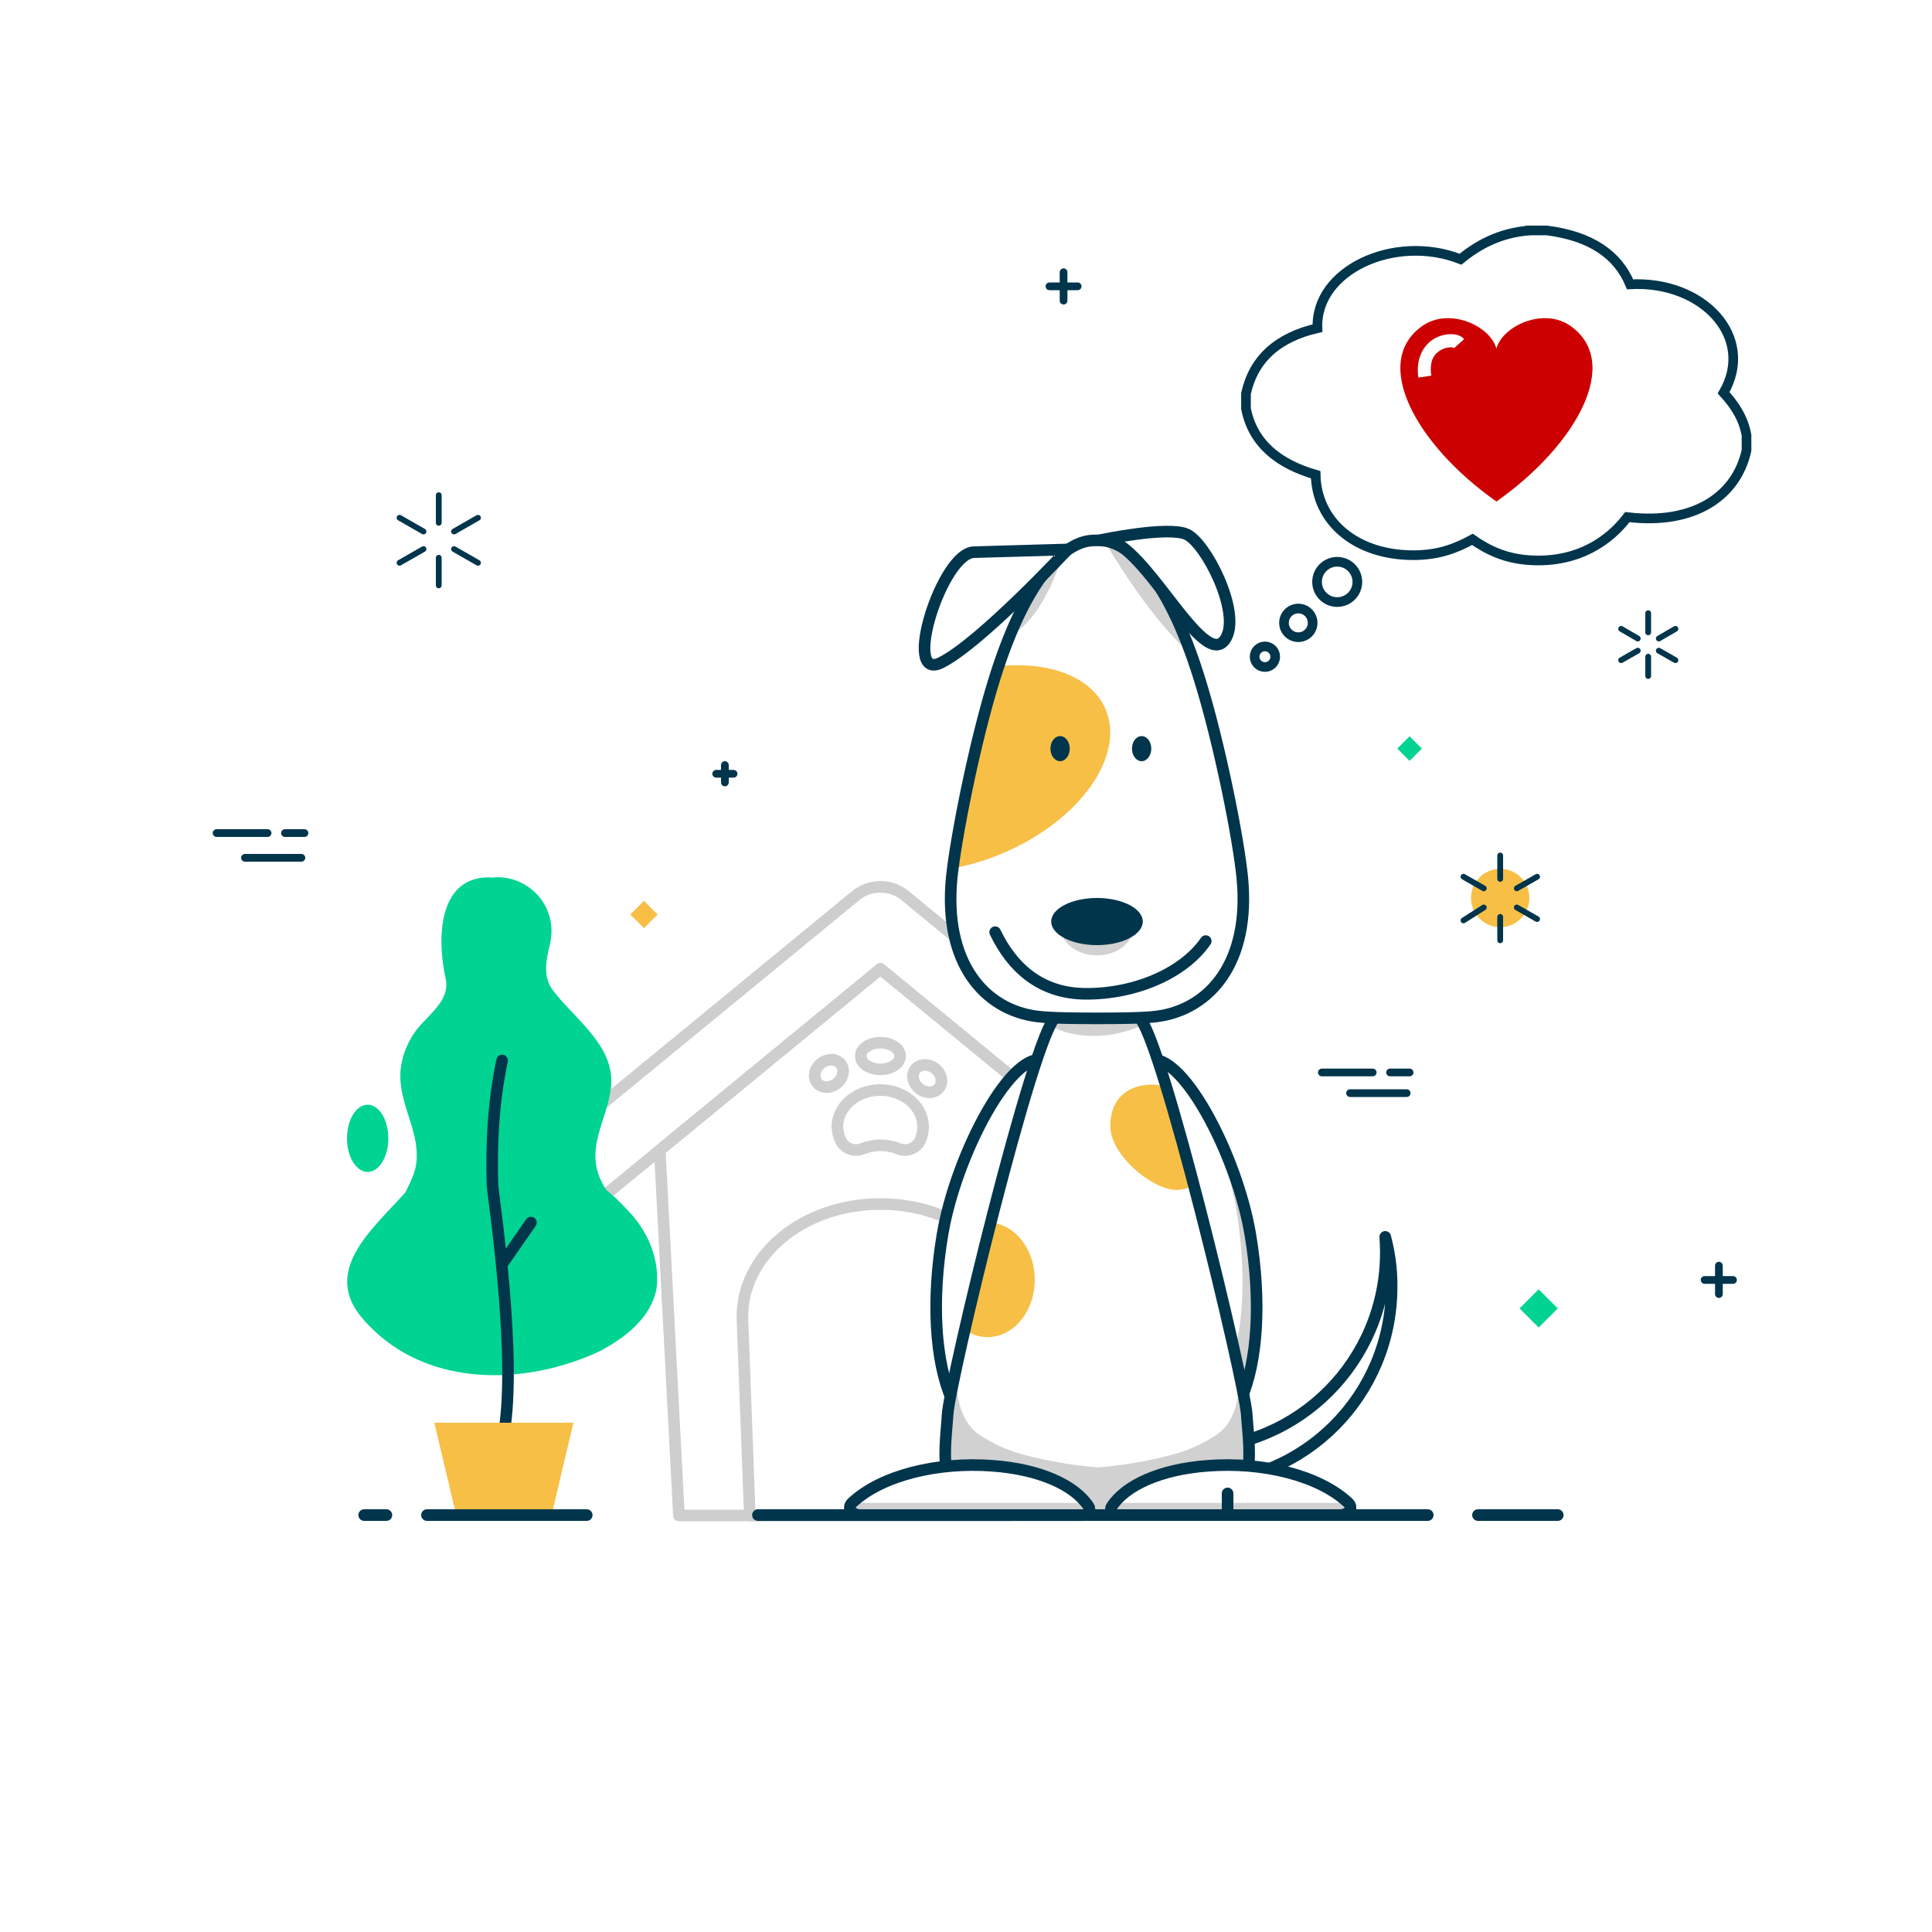
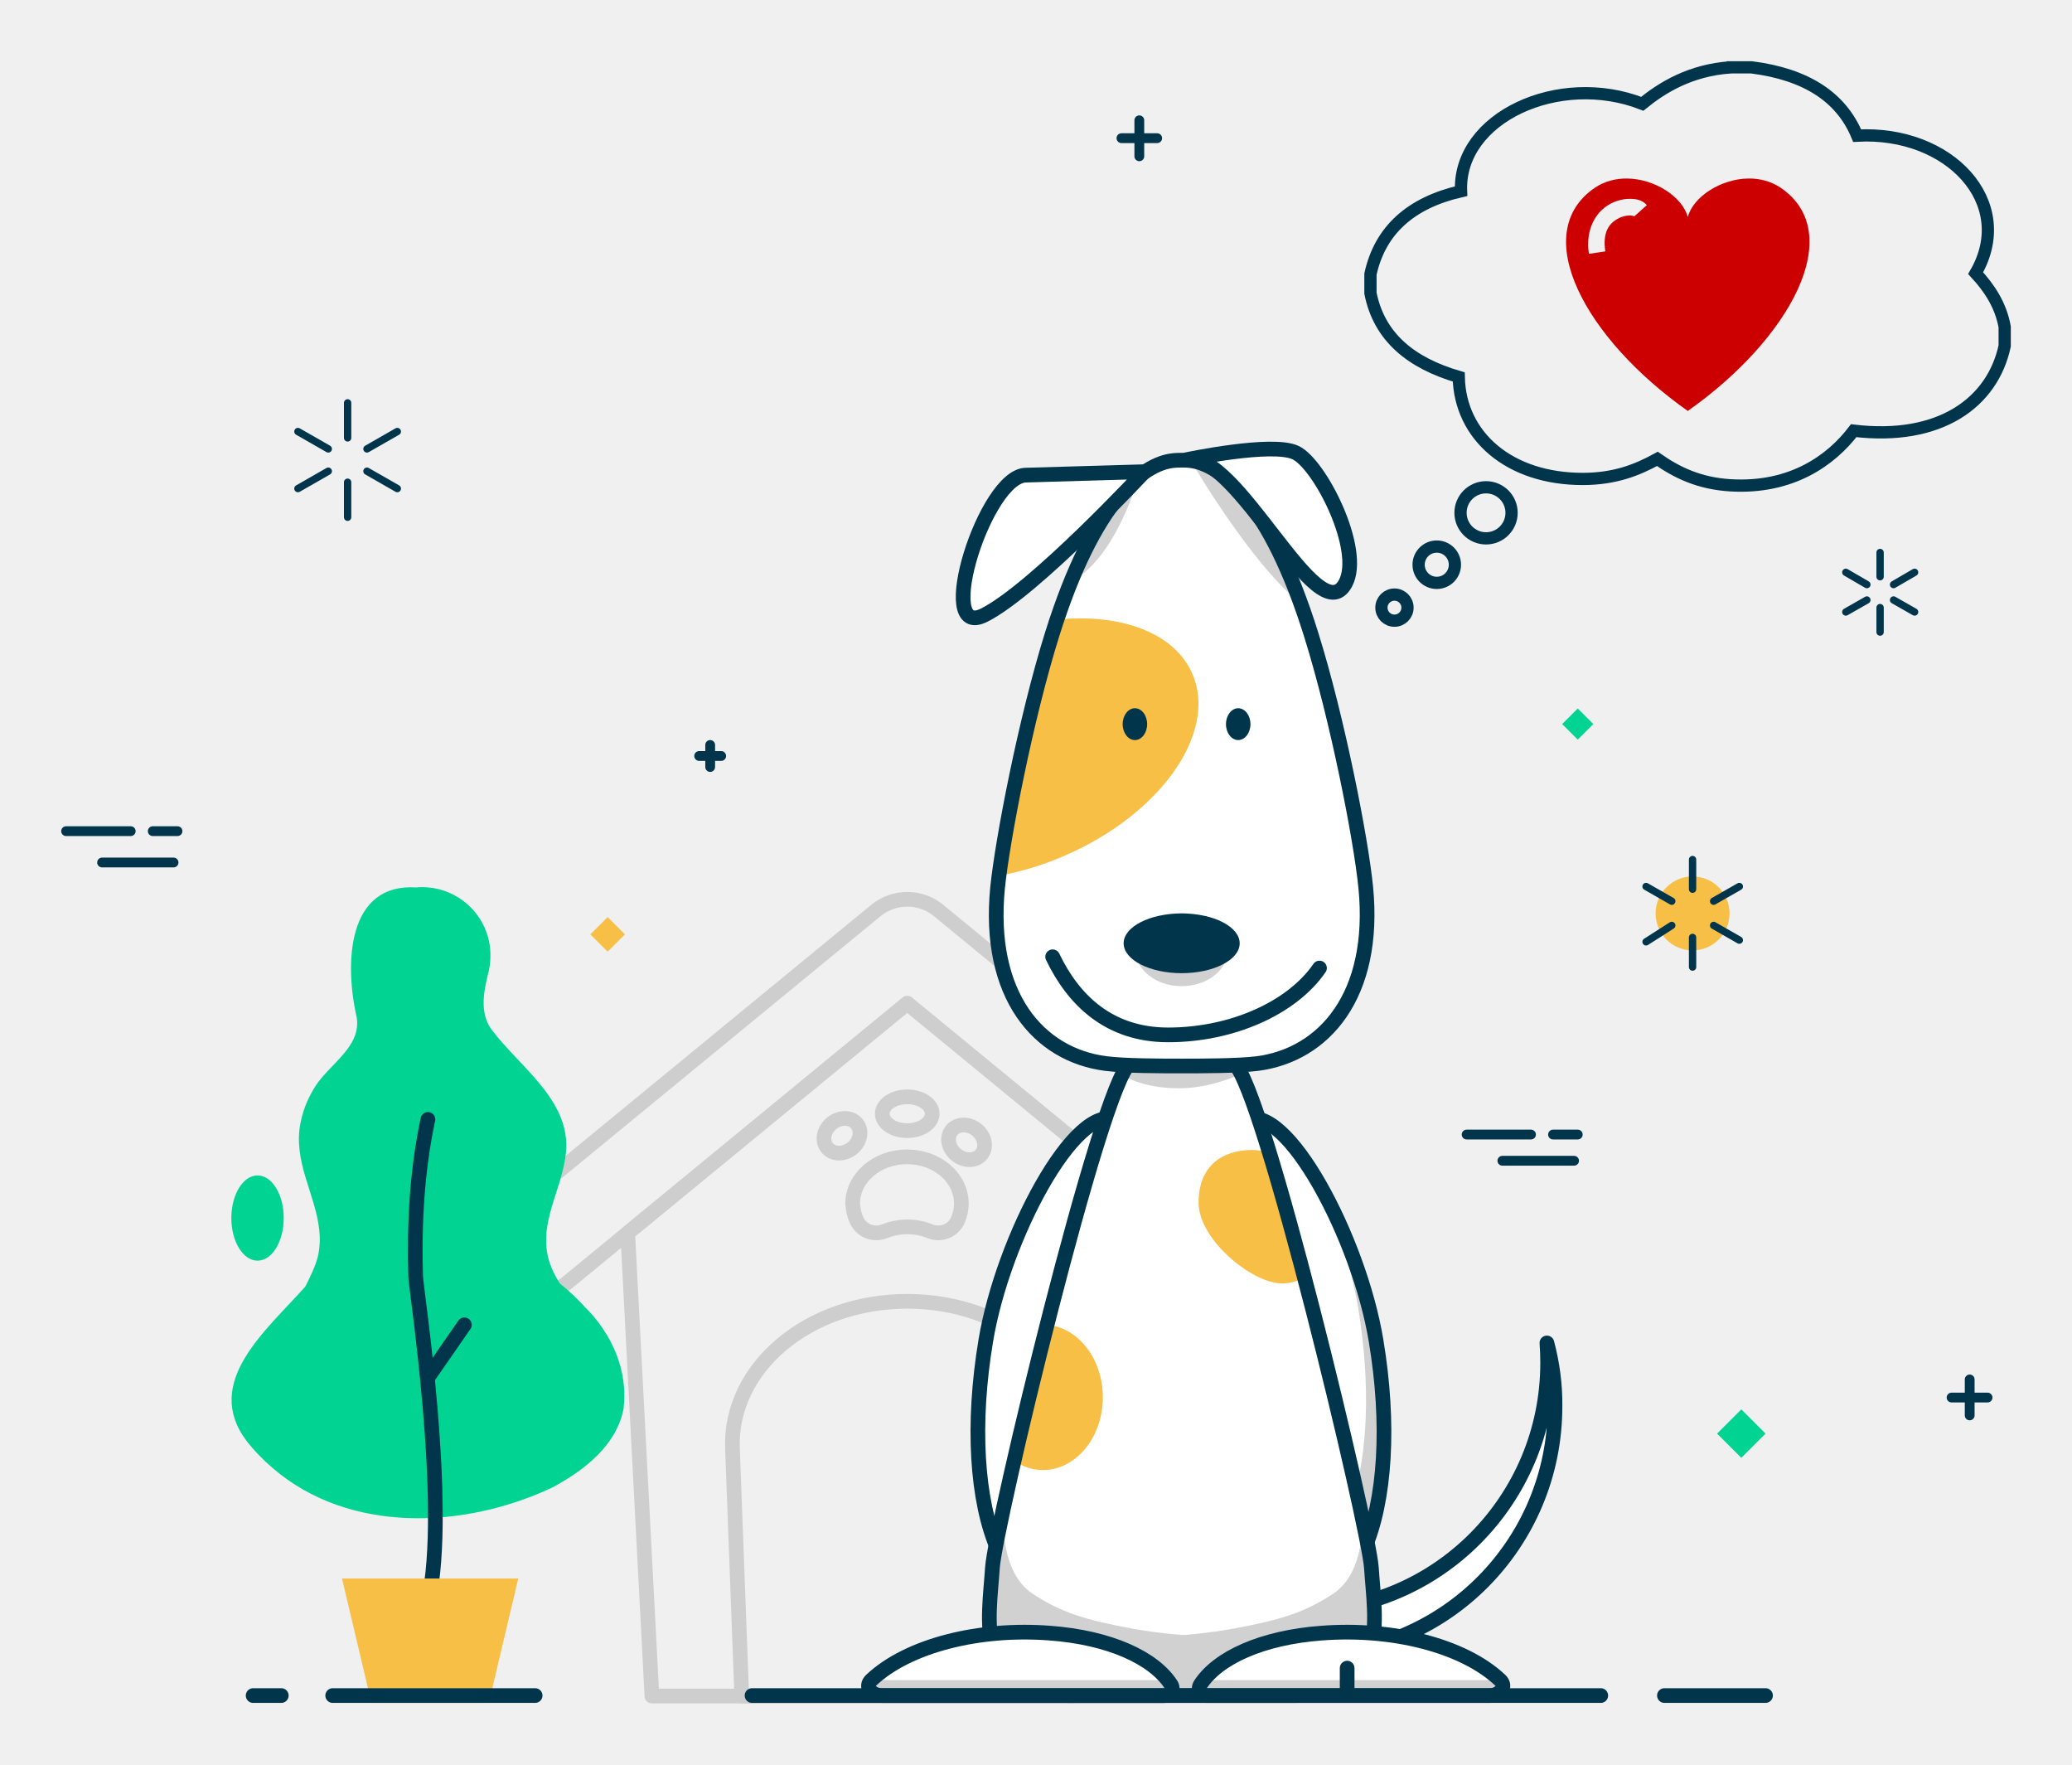
- <svg xmlns="http://www.w3.org/2000/svg" version="1.1" id="Layer_1" x="0px" y="0px" viewBox="0 0 1000 1000" style="enable-background:new 0 0 1000 1000;" xml:space="preserve">
+ <svg xmlns="http://www.w3.org/2000/svg" version="1.1" id="Layer_1" x="0px" y="0px" viewBox="0 0 846.394 720.627" xml:space="preserve" width="846.394" height="720.627">
  <defs id="defs321">
	
	
	
	
	
	
	
	
	
	
	
	
	
	
	
	
	
	
	
	
	
	
	
	
	
	
	
	
	
	
	
	
	
	
	
	
	

	
	
	
	
	
		
	
	
		
</defs>
  <style type="text/css" id="style2">
	.st0{fill:#FFFFFF;}
	.st1{fill:none;stroke:#CECECE;stroke-width:6;stroke-linecap:round;stroke-linejoin:round;stroke-miterlimit:10;}
	.st2{fill:#00354C;}
	.st3{fill:none;stroke:#00354C;stroke-width:6;stroke-linecap:round;stroke-linejoin:round;stroke-miterlimit:10;}
	.st4{fill:#D1D1D1;}
	.st5{fill:#01D392;}
	.st6{fill:#F7BF46;}
	.st7{opacity:0.68;fill:none;stroke:#F7BF46;stroke-miterlimit:10;}
	.st8{fill:none;stroke:#00354C;stroke-width:3;stroke-linecap:round;stroke-linejoin:round;stroke-miterlimit:10;}
	.st9{fill:none;stroke:#00354C;stroke-width:4;stroke-linecap:round;stroke-linejoin:round;stroke-miterlimit:10;}
	.st10{fill:#F6F6F4;}
</style>
-   <rect id="XMLID_26_" class="st0" width="1000" height="1000" />
-   <path id="XMLID_37_" class="st1" d="m 455.7,501.5 139,114.2 c 6.9,5.7 16.9,5.7 23.8,0 v 0 c 9.1,-7.5 9.1,-21.5 0,-28.9 l -150,-123.2 c -7.4,-6.1 -18.1,-6.1 -25.6,0 L 293,586.7 c -9.1,7.5 -9.1,21.5 0,28.9 v 0 c 6.9,5.7 16.9,5.7 23.8,0 z" />
-   <polygon id="XMLID_44_" class="st1" points="351.4,784.4 560.1,784.4 569.9,595.3 455.7,501.5 341.5,595.3 " />
-   <path id="XMLID_36_" class="st1" d="m 455.7,623.2 v 0 c -40.7,0 -72.6,27.3 -71.4,60 l 3.8,101.2 h 135.2 l 3.8,-101.2 c 1.2,-32.7 -30.7,-60 -71.4,-60 z" />
-   <path id="XMLID_41_" class="st1" d="m 435,590 c 1.9,4.4 7,6.4 11.4,4.6 2.8,-1.1 6,-1.8 9.3,-1.8 3.3,0 6.5,0.6 9.3,1.8 4.4,1.8 9.5,-0.2 11.4,-4.6 0.9,-2.1 1.4,-4.4 1.4,-6.7 0,-10.6 -9.9,-19.1 -22.2,-19.1 -12.3,0 -22.2,8.6 -22.2,19.1 0.2,2.4 0.6,4.6 1.6,6.7 z" />
-   <ellipse id="XMLID_42_" transform="rotate(-38.12826)" class="st1" cx="-5.536" cy="701.953" rx="7.8" ry="6.6" />
-   <ellipse id="XMLID_34_" class="st1" cx="455.7" cy="546.6" rx="10.2" ry="6.9" />
-   <ellipse id="XMLID_39_" transform="rotate(-51.87174)" class="st1" cx="-142.837" cy="722.228" rx="6.6" ry="7.8" />
-   <line id="XMLID_10_" class="st3" x1="188.5" y1="784.2" x2="200" y2="784.2" />
-   <path id="XMLID_72_" class="st4" d="M495.2,625.8c2.9-17.4,9.8-37.4,18-54.1c-11.4,18.6-21.7,45.1-25.4,67.5  c-5.7,34.1-3.8,65.4,4.9,85.3l5.2-18.8C491.1,685.8,490,657,495.2,625.8z" />
-   <g id="XMLID_51_">
-     <path id="XMLID_43_" class="st5" d="M255.4,454.2c-28.6-2-29.6,31-24.6,53c2,12-11,19-16.9,28.2c-2.5,4-4.8,8.7-6,14.7   c-3.3,15.9,6.1,29.4,7.6,43.9c0.4,3.6,0.3,7.3-0.6,11.1c-1.1,4.1-3.1,8.1-5.1,12.1c-16,18-42,39-24,63c3.3,4.2,6.9,7.9,10.8,11.2   c31.2,26.8,78.2,24.8,114.2,7.8c13-7,26-17,29-32c2-16-5-31-15.7-41.6c-3.2-3.5-6.7-6.8-10.3-9.7c-2.6-4-4.2-7.8-5-11.5   c-1.9-9.2,1-17.8,3.8-26.5c1.4-4.3,2.7-8.7,3.4-13.2c3.8-22.6-18.2-36.6-30.2-52.6c-5-7-3-16-1-24c4-19-11-35-28.9-34" />
-     <path id="XMLID_35_" class="st3" d="M259.9,548.9c-4.6,21.7-5.6,43-5,64.3c0.2,5.3,13.9,94,5.1,132.8c-0.2,5.6-0.2,8.9-0.2,8.9" />
+   <path id="XMLID_37_" class="st1" d="m 370.6,409.727 139,114.2 c 6.9,5.7 16.9,5.7 23.8,0 v 0 c 9.1,-7.5 9.1,-21.5 0,-28.9 l -150,-123.2 c -7.4,-6.1 -18.1,-6.1 -25.6,0 l -149.9,123.1 c -9.1,7.5 -9.1,21.5 0,28.9 v 0 c 6.9,5.7 16.9,5.7 23.8,0 z" />
+   <polygon id="XMLID_44_" class="st1" points="560.1,784.4 569.9,595.3 455.7,501.5 341.5,595.3 351.4,784.4 " transform="translate(-85.1,-91.77316)" />
+   <path id="XMLID_36_" class="st1" d="m 370.6,531.427 v 0 c -40.7,0 -72.6,27.3 -71.4,60 l 3.8,101.2 h 135.2 l 3.8,-101.2 c 1.2,-32.7 -30.7,-60 -71.4,-60 z" />
+   <path id="XMLID_41_" class="st1" d="m 349.9,498.227 c 1.9,4.4 7,6.4 11.4,4.6 2.8,-1.1 6,-1.8 9.3,-1.8 3.3,0 6.5,0.6 9.3,1.8 4.4,1.8 9.5,-0.2 11.4,-4.6 0.9,-2.1 1.4,-4.4 1.4,-6.7 0,-10.6 -9.9,-19.1 -22.2,-19.1 -12.3,0 -22.2,8.6 -22.2,19.1 0.2,2.4 0.6,4.6 1.6,6.7 z" />
+   <ellipse id="XMLID_42_" transform="rotate(-38.12826)" class="st1" cx="-15.815" cy="577.219" rx="7.8" ry="6.6" />
+   <ellipse id="XMLID_34_" class="st1" cx="370.6" cy="454.827" rx="10.2" ry="6.9" />
+   <ellipse id="XMLID_39_" transform="rotate(-51.87174)" class="st1" cx="-123.188" cy="598.623" rx="6.6" ry="7.8" />
+   <line id="XMLID_10_" class="st3" x1="103.4" y1="692.427" x2="114.9" y2="692.427" />
+   <path id="XMLID_72_" class="st4" d="m 410.1,534.027 c 2.9,-17.4 9.8,-37.4 18,-54.1 -11.4,18.6 -21.7,45.1 -25.4,67.5 -5.7,34.1 -3.8,65.4 4.9,85.3 l 5.2,-18.8 c -6.8,-19.9 -7.9,-48.7 -2.7,-79.9 z" />
+   <g id="XMLID_51_" transform="translate(-85.1,-91.77316)">
+     <path id="XMLID_43_" class="st5" d="m 255.4,454.2 c -28.6,-2 -29.6,31 -24.6,53 2,12 -11,19 -16.9,28.2 -2.5,4 -4.8,8.7 -6,14.7 -3.3,15.9 6.1,29.4 7.6,43.9 0.4,3.6 0.3,7.3 -0.6,11.1 -1.1,4.1 -3.1,8.1 -5.1,12.1 -16,18 -42,39 -24,63 3.3,4.2 6.9,7.9 10.8,11.2 31.2,26.8 78.2,24.8 114.2,7.8 13,-7 26,-17 29,-32 2,-16 -5,-31 -15.7,-41.6 -3.2,-3.5 -6.7,-6.8 -10.3,-9.7 -2.6,-4 -4.2,-7.8 -5,-11.5 -1.9,-9.2 1,-17.8 3.8,-26.5 1.4,-4.3 2.7,-8.7 3.4,-13.2 3.8,-22.6 -18.2,-36.6 -30.2,-52.6 -5,-7 -3,-16 -1,-24 4,-19 -11,-35 -28.9,-34" />
+     <path id="XMLID_35_" class="st3" d="m 259.9,548.9 c -4.6,21.7 -5.6,43 -5,64.3 0.2,5.3 13.9,94 5.1,132.8 -0.2,5.6 -0.2,8.9 -0.2,8.9" />
    <line id="XMLID_45_" class="st3" x1="274.8" y1="632.8" x2="259.9" y2="654.3" />
-     <path id="XMLID_32_" class="st6" d="M283.8,787.2h-46c-0.6,0-1.1-0.4-1.2-1l-11.8-49.8h72L285,786.3   C284.9,786.8,284.4,787.2,283.8,787.2z" />
+     <path id="XMLID_32_" class="st6" d="m 283.8,787.2 h -46 c -0.6,0 -1.1,-0.4 -1.2,-1 l -11.8,-49.8 h 72 L 285,786.3 c -0.1,0.5 -0.6,0.9 -1.2,0.9 z" />
    <line id="XMLID_47_" class="st7" x1="232" y1="764" x2="289.6" y2="764" />
    <line id="XMLID_48_" class="st7" x1="232.9" y1="767.6" x2="288.7" y2="767.6" />
  </g>
-   <line id="XMLID_23_" class="st3" x1="503.4" y1="773" x2="503.4" y2="784" />
-   <ellipse id="XMLID_69_" class="st5" cx="190.3" cy="589.2" rx="10.7" ry="17.4" />
-   <rect id="XMLID_74_" x="789.4" y="670.2" transform="matrix(0.7071 0.7071 -0.7071 0.7071 712.1226 -364.7542)" class="st5" width="14" height="14" />
-   <rect id="XMLID_119_" x="725.1" y="383" transform="matrix(0.7071 0.7071 -0.7071 0.7071 487.6996 -402.4377)" class="st5" width="9" height="9" />
-   <g id="XMLID_104_">
+   <line id="XMLID_23_" class="st3" x1="418.3" y1="681.227" x2="418.3" y2="692.227" />
+   <ellipse id="XMLID_69_" class="st5" cx="105.2" cy="497.427" rx="10.7" ry="17.4" />
+   <rect id="XMLID_74_" x="909.951" y="-95.992" transform="rotate(45)" class="st5" width="14" height="14" style="stroke-width:1" />
+   <rect id="XMLID_119_" x="660.314" y="-251.144" transform="rotate(45)" class="st5" width="9" height="9" style="stroke-width:1" />
+   <g id="XMLID_104_" transform="translate(-85.1,-91.77316)">
    <g id="XMLID_75_">
      <line id="XMLID_76_" class="st8" x1="227.1" y1="256.3" x2="227.1" y2="270.6" />
      <line id="XMLID_78_" class="st8" x1="227.1" y1="288.7" x2="227.1" y2="303" />
    </g>
    <g id="XMLID_77_">
      <line id="XMLID_80_" class="st8" x1="206.8" y1="268" x2="219.2" y2="275.1" />
      <line id="XMLID_79_" class="st8" x1="235" y1="284.2" x2="247.4" y2="291.3" />
    </g>
    <g id="XMLID_81_">
      <line id="XMLID_83_" class="st8" x1="206.8" y1="291.3" x2="219.2" y2="284.2" />
      <line id="XMLID_82_" class="st8" x1="235" y1="275.1" x2="247.4" y2="268" />
    </g>
  </g>
-   <g id="XMLID_91_">
+   <g id="XMLID_91_" transform="translate(-85.1,-91.77316)">
    <line id="XMLID_93_" class="st8" x1="853.1" y1="317.4" x2="853.1" y2="327.3" />
    <line id="XMLID_92_" class="st8" x1="853.1" y1="339.9" x2="853.1" y2="349.9" />
  </g>
-   <g id="XMLID_88_">
+   <g id="XMLID_88_" transform="translate(-85.1,-91.77316)">
    <line id="XMLID_90_" class="st8" x1="839.1" y1="325.5" x2="847.7" y2="330.5" />
    <line id="XMLID_89_" class="st8" x1="858.6" y1="336.8" x2="867.2" y2="341.7" />
  </g>
-   <g id="XMLID_85_">
+   <g id="XMLID_85_" transform="translate(-85.1,-91.77316)">
    <line id="XMLID_87_" class="st8" x1="839.1" y1="341.7" x2="847.7" y2="336.8" />
    <line id="XMLID_86_" class="st8" x1="858.6" y1="330.5" x2="867.2" y2="325.5" />
  </g>
-   <circle id="XMLID_84_" class="st6" cx="776.5" cy="464.8" r="15.1" />
-   <g id="XMLID_103_">
+   <circle id="XMLID_84_" class="st6" cx="691.4" cy="373.027" r="15.1" />
+   <g id="XMLID_103_" transform="translate(-85.1,-91.77316)">
    <g id="XMLID_100_">
      <line id="XMLID_102_" class="st8" x1="776.5" y1="442.8" x2="776.5" y2="454.9" />
      <line id="XMLID_101_" class="st8" x1="776.5" y1="474.6" x2="776.5" y2="486.7" />
    </g>
    <g id="XMLID_97_">
      <line id="XMLID_99_" class="st8" x1="757.5" y1="453.8" x2="768" y2="459.8" />
      <line id="XMLID_98_" class="st8" x1="785.1" y1="469.7" x2="795.6" y2="475.7" />
    </g>
    <g id="XMLID_94_">
      <line id="XMLID_96_" class="st8" x1="757.5" y1="476.4" x2="768" y2="469.7" />
      <line id="XMLID_95_" class="st8" x1="785.1" y1="459.8" x2="795.6" y2="453.8" />
    </g>
  </g>
-   <line id="XMLID_106_" class="st9" x1="550.5" y1="140.9" x2="550.5" y2="155.6" />
-   <line id="XMLID_105_" class="st9" x1="557.8" y1="148.2" x2="543.2" y2="148.2" />
-   <line id="XMLID_110_" class="st9" x1="889.7" y1="655.1" x2="889.7" y2="669.8" />
-   <line id="XMLID_109_" class="st9" x1="897" y1="662.5" x2="882.3" y2="662.5" />
-   <line id="XMLID_107_" class="st9" x1="375.2" y1="396" x2="375.2" y2="405" />
-   <line id="XMLID_63_" class="st9" x1="379.7" y1="400.5" x2="370.7" y2="400.5" />
-   <rect id="XMLID_108_" x="328.3" y="468.4" transform="matrix(0.7071 0.7071 -0.7071 0.7071 432.3811 -97.0651)" class="st6" width="10" height="10" />
-   <line id="XMLID_111_" class="st9" x1="112.1" y1="431.2" x2="138.5" y2="431.2" />
-   <line id="XMLID_22_" class="st9" x1="147.5" y1="431.2" x2="157.6" y2="431.2" />
-   <line id="XMLID_113_" class="st9" x1="126.8" y1="444" x2="156" y2="444" />
-   <line id="XMLID_117_" class="st9" x1="684.2" y1="555.1" x2="710.5" y2="555.1" />
-   <line id="XMLID_116_" class="st9" x1="719.5" y1="555.1" x2="729.6" y2="555.1" />
-   <line id="XMLID_115_" class="st9" x1="698.8" y1="565.8" x2="728.1" y2="565.8" />
-   <line id="XMLID_66_" class="st3" x1="765" y1="784.2" x2="806.3" y2="784.2" />
-   <line id="XMLID_30_" class="st3" x1="221" y1="784.2" x2="303.7" y2="784.2" />
-   <path id="XMLID_31_" class="st0" d="m 717,640.2 c 0.2,2.7 0.3,5.4 0.3,8.1 0,55.9 -45,101.3 -100.5,101.3 -46.6,0 -85.8,-32 -97.2,-75.4 4.1,52.1 47.4,93.2 100.2,93.2 55.5,0 100.5,-45.3 100.5,-101.3 0.1,-9 -1.1,-17.6 -3.3,-25.9 z" />
-   <path id="XMLID_17_" class="st3" d="m 717,640.2 c 0.2,2.7 0.3,5.4 0.3,8.1 0,55.9 -45,101.3 -100.5,101.3 -46.6,0 -85.8,-32 -97.2,-75.4 4.1,52.1 47.4,93.2 100.2,93.2 55.5,0 100.5,-45.3 100.5,-101.3 0.1,-9 -1.1,-17.6 -3.3,-25.9 z" />
-   <path id="XMLID_28_" class="st0" d="m 541.3,549.2 c -17,-7.6 -46.6,48.4 -53.5,90 -5.7,34.1 -3.8,65.4 4.9,85.3 z" />
-   <path id="XMLID_1_" class="st3" d="m 541.3,549.2 c -17,-7.6 -46.6,48.4 -53.5,90 -5.7,34.1 -3.8,65.4 4.9,85.3 z" />
-   <path id="XMLID_68_" class="st0" d="m 593.7,549.2 c 17,-7.6 46.6,48.4 53.5,90 5.7,34.1 3.8,65.4 -4.9,85.3 z" />
-   <path id="XMLID_56_" class="st4" d="m 639.9,625.8 c -2.9,-17.4 -9.8,-37.4 -18,-54.1 11.4,18.6 21.7,45.1 25.4,67.5 5.7,34.1 3.8,65.4 -4.9,85.3 l -5.2,-18.8 c 6.8,-19.9 7.8,-48.7 2.7,-79.9 z" />
-   <path id="XMLID_54_" class="st3" d="m 593.7,549.2 c 17,-7.6 46.6,48.4 53.5,90 5.7,34.1 3.8,65.4 -4.9,85.3 z" />
-   <path id="XMLID_18_" class="st0" d="M 645.3,732 C 644.2,715.4 601,535.2 589.3,526.2 h -21.1 -21.7 c -11.7,9 -55,189.1 -56,205.8 -1.3,20.7 -8.1,52.2 31.2,52.2 h 46.5 46 c 39.2,0 32.4,-31.5 31.1,-52.2 z" />
-   <path id="XMLID_20_" class="st4" d="m 495.2,706.5 c 0,0 -3.1,26.4 11.7,36.1 11.6,7.7 21.8,10.8 40.9,14.3 10.3,1.9 21.5,2.7 21.5,2.7 l 1.2,23.7 -81.4,0.6 c 0,0 -1.4,-33.3 0.6,-43.3 2,-9.9 3,-26.5 5.5,-34.1 z" />
-   <path id="XMLID_5_" class="st4" d="m 641.4,706.5 c 0,0 3.1,26.4 -11.7,36.1 -11.6,7.7 -21.8,10.8 -40.9,14.3 -10.3,1.9 -21.5,2.7 -21.5,2.7 l -1.2,23.7 81.4,0.6 c 0,0 1.4,-33.3 -0.6,-43.3 -2,-9.9 -3,-26.5 -5.5,-34.1 z" />
-   <path id="XMLID_64_" class="st6" d="m 603.6,562.5 c -2.5,-0.7 -4.9,-1.1 -7,-1.1 -12.2,0 -21.9,6.5 -21.9,21.5 0,15.1 21.9,33 34.1,33 3.3,0 6.4,-0.9 9.2,-2.5 -4.9,-18.4 -9.9,-36.2 -14.4,-50.9 z" />
-   <path id="XMLID_58_" class="st6" d="m 511.1,692.1 c 13.5,0 24.5,-13.3 24.5,-29.7 0,-15.7 -10.1,-28.6 -22.9,-29.6 -5,19.6 -9.7,39 -13.5,55.5 3.6,2.4 7.6,3.8 11.9,3.8 z" />
-   <path id="XMLID_46_" class="st4" d="m 543.4,530.5 c 0,0 7.1,5.7 23.4,5.7 13.2,0 24.8,-5.7 24.8,-5.7 l -1,-3.9 h -46.5 z" />
-   <path id="XMLID_4_" class="st3" d="M 645.3,732 C 644.2,715.4 601,535.2 589.3,526.2 h -21.1 -21.7 c -11.7,9 -55,189.1 -56,205.8 -1.3,20.7 -8.1,52.2 31.2,52.2 h 46.5 46 c 39.2,0 32.4,-31.5 31.1,-52.2 z" />
-   <path id="XMLID_9_" class="st0" d="m 643,454.2 c -1.9,-19.5 -11.5,-68.8 -22.3,-103.3 -17.2,-55.1 -37.4,-69.5 -49.1,-71 -1.2,-0.2 -3.8,-0.2 -3.8,-0.2 0,0 -2.5,0 -3.8,0.2 -11.7,1.4 -31.8,15.7 -49.1,70.9 -10.8,34.5 -20.3,83.9 -22.3,103.5 -4.3,44 16.8,68.3 44.2,71.8 7.8,1 23.2,1 31,1 7.7,0 23.1,0 31,-1 27.3,-3.6 48.5,-27.9 44.2,-71.9 z" />
-   <ellipse id="XMLID_49_" class="st4" cx="567.8" cy="479.6" rx="18.9" ry="14.9" />
-   <path id="XMLID_55_" class="st4" d="m 550.5,285.5 c 0,0 -9,33.9 -27.8,43.7 4.8,-10.8 11.3,-23.7 11.3,-23.7 0,0 11.2,-18.5 16.5,-20 z" />
-   <path id="XMLID_53_" class="st4" d="m 571.6,280 c 0,0 24.4,42 44.7,58.1 0,0 -4.6,-29.8 -9.1,-38.8 -4.5,-9 -26.5,-22.1 -35.6,-19.3 z" />
-   <path id="XMLID_15_" class="st6" d="m 519.8,441.3 c 39.3,-16.9 62.8,-50.2 52.4,-74.3 -7.3,-16.9 -29.3,-24.8 -55.3,-22.2 -0.6,1.9 -1.3,3.9 -1.9,6 -10,32 -18.9,76.7 -21.7,98.6 8.6,-1.6 17.6,-4.2 26.5,-8.1 z" />
-   <path id="XMLID_14_" class="st3" d="m 624.1,487.1 c -11.2,16.3 -35.7,27.3 -61.8,27.3 -24.2,0 -38.7,-14.2 -47.2,-31.9" />
-   <ellipse id="XMLID_7_" class="st2" cx="567.8" cy="477" rx="23.7" ry="12.2" />
-   <path id="XMLID_2_" class="st0" d="m 697.9,777.9 c -15.2,-14.3 -44.4,-21.4 -72.9,-19.2 -24.4,1.8 -42.5,10.1 -49.6,21.1 -1.2,1.9 0.3,4.4 2.6,4.4 h 115.5 c 4.5,0 7.2,-3.7 4.4,-6.3 z" />
-   <path id="XMLID_50_" class="st4" d="m 697.1,777.7 c -0.3,0.1 -0.7,0.2 -1.1,0.2 H 580.5 c -1.4,0 -2.6,-0.3 -3.5,-0.9 -0.3,0.3 -0.7,0.6 -1,0.9 -2.8,2.6 -0.1,6.3 4.5,6.3 H 696 c 2.3,0 3.8,-2.6 2.6,-4.4 -0.5,-0.8 -1,-1.5 -1.5,-2.1 z" />
-   <path id="XMLID_19_" class="st3" d="m 697.9,777.9 c -15.2,-14.3 -44.4,-21.4 -72.9,-19.2 -24.4,1.8 -42.5,10.1 -49.6,21.1 -1.2,1.9 0.3,4.4 2.6,4.4 h 115.5 c 4.5,0 7.2,-3.7 4.4,-6.3 z" />
-   <line id="XMLID_8_" class="st3" x1="635.4" y1="773" x2="635.4" y2="784" />
-   <path id="XMLID_25_" class="st0" d="m 441,777.9 c 15.2,-14.3 44.4,-21.4 72.9,-19.2 24.4,1.8 42.5,10.1 49.6,21.1 1.2,1.9 -0.3,4.4 -2.6,4.4 H 445.4 c -4.5,0 -7.2,-3.7 -4.4,-6.3 z" />
-   <path id="XMLID_67_" class="st4" d="m 562.1,777.7 c -0.3,0.1 -0.7,0.2 -1.1,0.2 H 445.5 c -1.4,0 -2.6,-0.3 -3.5,-0.9 -0.3,0.3 -0.7,0.6 -1,0.9 -2.8,2.6 -0.1,6.3 4.5,6.3 H 561 c 2.3,0 3.8,-2.6 2.6,-4.4 -0.5,-0.8 -1,-1.5 -1.5,-2.1 z" />
-   <path id="XMLID_24_" class="st3" d="m 441,777.9 c 15.2,-14.3 44.4,-21.4 72.9,-19.2 24.4,1.8 42.5,10.1 49.6,21.1 1.2,1.9 -0.3,4.4 -2.6,4.4 H 445.4 c -4.5,0 -7.2,-3.7 -4.4,-6.3 z" />
-   <path id="XMLID_13_" class="st3" d="m 643,454.2 c -1.9,-19.5 -11.5,-68.8 -22.3,-103.3 -17.2,-55.1 -37.4,-69.5 -49.1,-71 -1.2,-0.2 -3.8,-0.2 -3.8,-0.2 0,0 -2.5,0 -3.8,0.2 -11.7,1.4 -31.8,15.7 -49.1,70.9 -10.8,34.5 -20.3,83.9 -22.3,103.5 -4.3,44 16.8,68.3 44.2,71.8 7.8,1 23.2,1 31,1 7.7,0 23.1,0 31,-1 27.3,-3.6 48.5,-27.9 44.2,-71.9 z" />
-   <path id="XMLID_29_" class="st0" d="m 569.8,279.5 c 0,0 34.9,-7.4 44.5,-2.9 9.9,4.6 27.8,39.7 20.4,53.4 -11.3,21 -44.5,-55 -64.9,-50.5 z" />
-   <path id="XMLID_11_" class="st3" d="m 569.8,279.5 c 0,0 34.9,-7.4 44.5,-2.9 9.9,4.6 27.8,39.7 20.4,53.4 -11.3,21 -44.5,-55 -64.9,-50.5 z" />
-   <path id="XMLID_27_" class="st0" d="m 504.3,285.8 48.3,-1.4 c 0,0 -44.8,48.2 -65.5,58.6 -20.7,10.4 0.5,-57.3 17.2,-57.2 z" />
-   <path id="XMLID_12_" class="st3" d="m 504.3,285.8 48.3,-1.4 c 0,0 -44.8,48.2 -65.5,58.6 -20.7,10.4 0.5,-57.3 17.2,-57.2 z" />
-   <ellipse id="XMLID_3_" class="st2" cx="548.7" cy="387.5" rx="5" ry="6.5" />
-   <ellipse id="XMLID_6_" class="st2" cx="590.9" cy="387.5" rx="5" ry="6.5" />
-   <line id="XMLID_57_" class="st3" x1="392.3" y1="784.2" x2="739" y2="784.2" />
-   <path id="XMLID_21_" class="st10" d="m 804.8,188 c 1.5,-1.8 2.4,-4.3 2.1,-7 -0.5,-4.2 -6.2,-6.3 -8.6,-6.8 -3.2,-0.6 -9.9,2.3 -9.9,7.8 0,0 0,0 0,0 0,1.3 -1,2.4 -2.3,2.4 h -45.5 c -1.3,0 -2.3,-1.1 -2.3,-2.3 0,-1.2 -0.2,-2.5 -0.8,-3.8 -1.3,-3 -4.6,-3.4 -7.5,-3.7 -5,-0.6 -10.3,1.9 -10.3,7.4 0,2.3 0.8,4.3 2.2,5.9 0.9,1.1 0.9,2.7 0,3.8 -1.5,1.8 -2.4,4.3 -2.1,7 0.5,4.2 4.5,6 8.3,6.4 5,0.6 10.2,-2 10.2,-7.4 0,0 0,0 0,0 0,-1.3 1,-2.4 2.3,-2.4 h 45.5 c 1.3,0 2.3,1.1 2.3,2.3 0,1.2 0.2,2.5 0.8,3.8 1.3,3 6,3.7 7.8,4.1 3.2,0.6 9.9,-2.3 9.9,-7.8 0,-2.3 -0.8,-4.3 -2.2,-5.9 -0.8,-1.1 -0.8,-2.7 0.1,-3.8 z" style="display:none" />
-   <g fill-rule="evenodd" id="g25971" transform="matrix(0.2340132,0,0,0.2340132,634.0463,91.51218)" style="fill:none;fill-opacity:1;stroke:#00354c;stroke-opacity:1;stroke-width:21.366;stroke-miterlimit:4;stroke-dasharray:none">
-     <path d="m 675.05,118.63 h 36.48 c 96.625,12.191 157.01,52.777 184.51,119.18 161.09,-8.855 278.21,116.71 206.83,239.95 23.734,25.895 43.535,54.863 50.688,93.742 v 33.383 c -21.312,98.953 -113.02,165.82 -263.57,147.82 -38.734,50.809 -107.66,101.69 -214.92,95.352 -55.441,-3.336 -94.008,-22.656 -127.78,-46.129 -35.566,19.512 -74.09,34.824 -129.74,34.992 -128.76,0.289 -214.89,-74.879 -216.98,-177.98 C 117.791,634.819 61.728,589.795 46.458,512.76 v -33.383 c 16.848,-76.344 69.863,-124.3 158.14,-144.62 -5.305,-128.79 171.27,-209.26 316.32,-152.52 34.539,-28.055 83.402,-58.656 154.13,-63.598 z" id="path25963" style="fill:none;fill-opacity:1;stroke:#00354c;stroke-opacity:1;stroke-width:21.366;stroke-miterlimit:4;stroke-dasharray:none" />
-     <path d="m 292.8,896.04 c 0,24.613 -19.953,44.57 -44.57,44.57 -24.613,0 -44.566,-19.957 -44.566,-44.57 0,-24.613 19.953,-44.566 44.566,-44.566 24.617,0 44.57,19.953 44.57,44.566" id="path25965" style="fill:none;fill-opacity:1;stroke:#00354c;stroke-opacity:1;stroke-width:21.366;stroke-miterlimit:4;stroke-dasharray:none" />
-     <path d="m 193.89,986.62 c 0,17.496 -14.184,31.68 -31.68,31.68 -17.496,0 -31.68,-14.184 -31.68,-31.68 0,-17.496 14.184,-31.68 31.68,-31.68 17.496,0 31.68,14.184 31.68,31.68" id="path25967" style="fill:none;fill-opacity:1;stroke:#00354c;stroke-opacity:1;stroke-width:21.366;stroke-miterlimit:4;stroke-dasharray:none" />
-     <path d="m 111.14,1061.5 c 0,12.578 -10.199,22.777 -22.777,22.777 -12.578,0 -22.773,-10.199 -22.773,-22.777 0,-12.578 10.195,-22.773 22.773,-22.773 12.578,0 22.777,10.195 22.777,22.773" id="path25969" style="fill:none;fill-opacity:1;stroke:#00354c;stroke-opacity:1;stroke-width:21.366;stroke-miterlimit:4;stroke-dasharray:none" />
+   <line id="XMLID_106_" class="st9" x1="465.4" y1="49.127" x2="465.4" y2="63.827" />
+   <line id="XMLID_105_" class="st9" x1="472.7" y1="56.427" x2="458.1" y2="56.427" />
+   <line id="XMLID_110_" class="st9" x1="804.6" y1="563.327" x2="804.6" y2="578.027" />
+   <line id="XMLID_109_" class="st9" x1="811.9" y1="570.727" x2="797.2" y2="570.727" />
+   <line id="XMLID_107_" class="st9" x1="290.1" y1="304.227" x2="290.1" y2="313.227" />
+   <line id="XMLID_63_" class="st9" x1="294.6" y1="308.727" x2="285.6" y2="308.727" />
+   <rect id="XMLID_108_" x="440.333" y="89.302" transform="rotate(45)" class="st6" width="10" height="10" style="stroke-width:1" />
+   <line id="XMLID_111_" class="st9" x1="27" y1="339.427" x2="53.4" y2="339.427" />
+   <line id="XMLID_22_" class="st9" x1="62.4" y1="339.427" x2="72.5" y2="339.427" />
+   <line id="XMLID_113_" class="st9" x1="41.7" y1="352.227" x2="70.9" y2="352.227" />
+   <line id="XMLID_117_" class="st9" x1="599.1" y1="463.327" x2="625.4" y2="463.327" />
+   <line id="XMLID_116_" class="st9" x1="634.4" y1="463.327" x2="644.5" y2="463.327" />
+   <line id="XMLID_115_" class="st9" x1="613.7" y1="474.027" x2="643" y2="474.027" />
+   <line id="XMLID_66_" class="st3" x1="679.9" y1="692.427" x2="721.2" y2="692.427" />
+   <line id="XMLID_30_" class="st3" x1="135.9" y1="692.427" x2="218.6" y2="692.427" />
+   <path id="XMLID_31_" class="st0" d="m 631.9,548.427 c 0.2,2.7 0.3,5.4 0.3,8.1 0,55.9 -45,101.3 -100.5,101.3 -46.6,0 -85.8,-32 -97.2,-75.4 4.1,52.1 47.4,93.2 100.2,93.2 55.5,0 100.5,-45.3 100.5,-101.3 0.1,-9 -1.1,-17.6 -3.3,-25.9 z" />
+   <path id="XMLID_17_" class="st3" d="m 631.9,548.427 c 0.2,2.7 0.3,5.4 0.3,8.1 0,55.9 -45,101.3 -100.5,101.3 -46.6,0 -85.8,-32 -97.2,-75.4 4.1,52.1 47.4,93.2 100.2,93.2 55.5,0 100.5,-45.3 100.5,-101.3 0.1,-9 -1.1,-17.6 -3.3,-25.9 z" />
+   <path id="XMLID_28_" class="st0" d="m 456.2,457.427 c -17,-7.6 -46.6,48.4 -53.5,90 -5.7,34.1 -3.8,65.4 4.9,85.3 z" />
+   <path id="XMLID_1_" class="st3" d="m 456.2,457.427 c -17,-7.6 -46.6,48.4 -53.5,90 -5.7,34.1 -3.8,65.4 4.9,85.3 z" />
+   <path id="XMLID_68_" class="st0" d="m 508.6,457.427 c 17,-7.6 46.6,48.4 53.5,90 5.7,34.1 3.8,65.4 -4.9,85.3 z" />
+   <path id="XMLID_56_" class="st4" d="m 554.8,534.027 c -2.9,-17.4 -9.8,-37.4 -18,-54.1 11.4,18.6 21.7,45.1 25.4,67.5 5.7,34.1 3.8,65.4 -4.9,85.3 l -5.2,-18.8 c 6.8,-19.9 7.8,-48.7 2.7,-79.9 z" />
+   <path id="XMLID_54_" class="st3" d="m 508.6,457.427 c 17,-7.6 46.6,48.4 53.5,90 5.7,34.1 3.8,65.4 -4.9,85.3 z" />
+   <path id="XMLID_18_" class="st0" d="m 560.2,640.227 c -1.1,-16.6 -44.3,-196.8 -56,-205.8 h -21.1 -21.7 c -11.7,9 -55,189.1 -56,205.8 -1.3,20.7 -8.1,52.2 31.2,52.2 h 46.5 46 c 39.2,0 32.4,-31.5 31.1,-52.2 z" />
+   <path id="XMLID_20_" class="st4" d="m 410.1,614.727 c 0,0 -3.1,26.4 11.7,36.1 11.6,7.7 21.8,10.8 40.9,14.3 10.3,1.9 21.5,2.7 21.5,2.7 l 1.2,23.7 -81.4,0.6 c 0,0 -1.4,-33.3 0.6,-43.3 2,-9.9 3,-26.5 5.5,-34.1 z" />
+   <path id="XMLID_5_" class="st4" d="m 556.3,614.727 c 0,0 3.1,26.4 -11.7,36.1 -11.6,7.7 -21.8,10.8 -40.9,14.3 -10.3,1.9 -21.5,2.7 -21.5,2.7 l -1.2,23.7 81.4,0.6 c 0,0 1.4,-33.3 -0.6,-43.3 -2,-9.9 -3,-26.5 -5.5,-34.1 z" />
+   <path id="XMLID_64_" class="st6" d="m 518.5,470.727 c -2.5,-0.7 -4.9,-1.1 -7,-1.1 -12.2,0 -21.9,6.5 -21.9,21.5 0,15.1 21.9,33 34.1,33 3.3,0 6.4,-0.9 9.2,-2.5 -4.9,-18.4 -9.9,-36.2 -14.4,-50.9 z" />
+   <path id="XMLID_58_" class="st6" d="m 426,600.327 c 13.5,0 24.5,-13.3 24.5,-29.7 0,-15.7 -10.1,-28.6 -22.9,-29.6 -5,19.6 -9.7,39 -13.5,55.5 3.6,2.4 7.6,3.8 11.9,3.8 z" />
+   <path id="XMLID_46_" class="st4" d="m 458.3,438.727 c 0,0 7.1,5.7 23.4,5.7 13.2,0 24.8,-5.7 24.8,-5.7 l -1,-3.9 H 459 Z" />
+   <path id="XMLID_4_" class="st3" d="m 560.2,640.227 c -1.1,-16.6 -44.3,-196.8 -56,-205.8 h -21.1 -21.7 c -11.7,9 -55,189.1 -56,205.8 -1.3,20.7 -8.1,52.2 31.2,52.2 h 46.5 46 c 39.2,0 32.4,-31.5 31.1,-52.2 z" />
+   <path id="XMLID_9_" class="st0" d="m 557.9,362.427 c -1.9,-19.5 -11.5,-68.8 -22.3,-103.3 -17.2,-55.1 -37.4,-69.5 -49.1,-71 -1.2,-0.2 -3.8,-0.2 -3.8,-0.2 0,0 -2.5,0 -3.8,0.2 -11.7,1.4 -31.8,15.7 -49.1,70.9 -10.8,34.5 -20.3,83.9 -22.3,103.5 -4.3,44 16.8,68.3 44.2,71.8 7.8,1 23.2,1 31,1 7.7,0 23.1,0 31,-1 27.3,-3.6 48.5,-27.9 44.2,-71.9 z" />
+   <ellipse id="XMLID_49_" class="st4" cx="482.7" cy="387.827" rx="18.9" ry="14.9" />
+   <path id="XMLID_55_" class="st4" d="m 465.4,193.727 c 0,0 -9,33.9 -27.8,43.7 4.8,-10.8 11.3,-23.7 11.3,-23.7 0,0 11.2,-18.5 16.5,-20 z" />
+   <path id="XMLID_53_" class="st4" d="m 486.5,188.227 c 0,0 24.4,42 44.7,58.1 0,0 -4.6,-29.8 -9.1,-38.8 -4.5,-9 -26.5,-22.1 -35.6,-19.3 z" />
+   <path id="XMLID_15_" class="st6" d="m 434.7,349.527 c 39.3,-16.9 62.8,-50.2 52.4,-74.3 -7.3,-16.9 -29.3,-24.8 -55.3,-22.2 -0.6,1.9 -1.3,3.9 -1.9,6 -10,32 -18.9,76.7 -21.7,98.6 8.6,-1.6 17.6,-4.2 26.5,-8.1 z" />
+   <path id="XMLID_14_" class="st3" d="m 539,395.327 c -11.2,16.3 -35.7,27.3 -61.8,27.3 -24.2,0 -38.7,-14.2 -47.2,-31.9" />
+   <ellipse id="XMLID_7_" class="st2" cx="482.7" cy="385.227" rx="23.7" ry="12.2" />
+   <path id="XMLID_2_" class="st0" d="m 612.8,686.127 c -15.2,-14.3 -44.4,-21.4 -72.9,-19.2 -24.4,1.8 -42.5,10.1 -49.6,21.1 -1.2,1.9 0.3,4.4 2.6,4.4 h 115.5 c 4.5,0 7.2,-3.7 4.4,-6.3 z" />
+   <path id="XMLID_50_" class="st4" d="m 612,685.927 c -0.3,0.1 -0.7,0.2 -1.1,0.2 H 495.4 c -1.4,0 -2.6,-0.3 -3.5,-0.9 -0.3,0.3 -0.7,0.6 -1,0.9 -2.8,2.6 -0.1,6.3 4.5,6.3 h 115.5 c 2.3,0 3.8,-2.6 2.6,-4.4 -0.5,-0.8 -1,-1.5 -1.5,-2.1 z" />
+   <path id="XMLID_19_" class="st3" d="m 612.8,686.127 c -15.2,-14.3 -44.4,-21.4 -72.9,-19.2 -24.4,1.8 -42.5,10.1 -49.6,21.1 -1.2,1.9 0.3,4.4 2.6,4.4 h 115.5 c 4.5,0 7.2,-3.7 4.4,-6.3 z" />
+   <line id="XMLID_8_" class="st3" x1="550.3" y1="681.227" x2="550.3" y2="692.227" />
+   <path id="XMLID_25_" class="st0" d="m 355.9,686.127 c 15.2,-14.3 44.4,-21.4 72.9,-19.2 24.4,1.8 42.5,10.1 49.6,21.1 1.2,1.9 -0.3,4.4 -2.6,4.4 H 360.3 c -4.5,0 -7.2,-3.7 -4.4,-6.3 z" />
+   <path id="XMLID_67_" class="st4" d="m 477,685.927 c -0.3,0.1 -0.7,0.2 -1.1,0.2 H 360.4 c -1.4,0 -2.6,-0.3 -3.5,-0.9 -0.3,0.3 -0.7,0.6 -1,0.9 -2.8,2.6 -0.1,6.3 4.5,6.3 h 115.5 c 2.3,0 3.8,-2.6 2.6,-4.4 -0.5,-0.8 -1,-1.5 -1.5,-2.1 z" />
+   <path id="XMLID_24_" class="st3" d="m 355.9,686.127 c 15.2,-14.3 44.4,-21.4 72.9,-19.2 24.4,1.8 42.5,10.1 49.6,21.1 1.2,1.9 -0.3,4.4 -2.6,4.4 H 360.3 c -4.5,0 -7.2,-3.7 -4.4,-6.3 z" />
+   <path id="XMLID_13_" class="st3" d="m 557.9,362.427 c -1.9,-19.5 -11.5,-68.8 -22.3,-103.3 -17.2,-55.1 -37.4,-69.5 -49.1,-71 -1.2,-0.2 -3.8,-0.2 -3.8,-0.2 0,0 -2.5,0 -3.8,0.2 -11.7,1.4 -31.8,15.7 -49.1,70.9 -10.8,34.5 -20.3,83.9 -22.3,103.5 -4.3,44 16.8,68.3 44.2,71.8 7.8,1 23.2,1 31,1 7.7,0 23.1,0 31,-1 27.3,-3.6 48.5,-27.9 44.2,-71.9 z" />
+   <path id="XMLID_29_" class="st0" d="m 484.7,187.727 c 0,0 34.9,-7.4 44.5,-2.9 9.9,4.6 27.8,39.7 20.4,53.4 -11.3,21 -44.5,-55 -64.9,-50.5 z" />
+   <path id="XMLID_11_" class="st3" d="m 484.7,187.727 c 0,0 34.9,-7.4 44.5,-2.9 9.9,4.6 27.8,39.7 20.4,53.4 -11.3,21 -44.5,-55 -64.9,-50.5 z" />
+   <path id="XMLID_27_" class="st0" d="m 419.2,194.027 48.3,-1.4 c 0,0 -44.8,48.2 -65.5,58.6 -20.7,10.4 0.5,-57.3 17.2,-57.2 z" />
+   <path id="XMLID_12_" class="st3" d="m 419.2,194.027 48.3,-1.4 c 0,0 -44.8,48.2 -65.5,58.6 -20.7,10.4 0.5,-57.3 17.2,-57.2 z" />
+   <ellipse id="XMLID_3_" class="st2" cx="463.6" cy="295.727" rx="5" ry="6.5" />
+   <ellipse id="XMLID_6_" class="st2" cx="505.8" cy="295.727" rx="5" ry="6.5" />
+   <line id="XMLID_57_" class="st3" x1="307.2" y1="692.427" x2="653.9" y2="692.427" />
+   <path id="XMLID_21_" class="st10" d="m 719.7,96.227 c 1.5,-1.8 2.4,-4.3 2.1,-7 -0.5,-4.2 -6.2,-6.3 -8.6,-6.8 -3.2,-0.6 -9.9,2.3 -9.9,7.8 0,0 0,0 0,0 0,1.3 -1,2.4 -2.3,2.4 h -45.5 c -1.3,0 -2.3,-1.1 -2.3,-2.3 0,-1.2 -0.2,-2.5 -0.8,-3.8 -1.3,-3 -4.6,-3.4 -7.5,-3.7 -5,-0.6 -10.3,1.9 -10.3,7.4 0,2.3 0.8,4.3 2.2,5.9 0.9,1.1 0.9,2.7 0,3.8 -1.5,1.8 -2.4,4.3 -2.1,7 0.5,4.2 4.5,6 8.3,6.4 5,0.6 10.2,-2 10.2,-7.4 0,0 0,0 0,0 0,-1.3 1,-2.4 2.3,-2.4 H 701 c 1.3,0 2.3,1.1 2.3,2.3 0,1.2 0.2,2.5 0.8,3.8 1.3,3 6,3.7 7.8,4.1 3.2,0.6 9.9,-2.3 9.9,-7.8 0,-2.3 -0.8,-4.3 -2.2,-5.9 -0.8,-1.1 -0.8,-2.7 0.1,-3.8 z" style="display:none" />
+   <g fill-rule="evenodd" id="g25971" transform="matrix(0.2340132,0,0,0.2340132,548.9463,-0.2609823)" style="fill:none;fill-opacity:1;stroke:#00354c;stroke-width:21.366;stroke-miterlimit:4;stroke-dasharray:none;stroke-opacity:1">
+     <path d="m 675.05,118.63 h 36.48 c 96.625,12.191 157.01,52.777 184.51,119.18 161.09,-8.855 278.21,116.71 206.83,239.95 23.734,25.895 43.535,54.863 50.688,93.742 v 33.383 c -21.312,98.953 -113.02,165.82 -263.57,147.82 -38.734,50.809 -107.66,101.69 -214.92,95.352 -55.441,-3.336 -94.008,-22.656 -127.78,-46.129 -35.566,19.512 -74.09,34.824 -129.74,34.992 -128.76,0.289 -214.89,-74.879 -216.98,-177.98 C 117.791,634.819 61.728,589.795 46.458,512.76 v -33.383 c 16.848,-76.344 69.863,-124.3 158.14,-144.62 -5.305,-128.79 171.27,-209.26 316.32,-152.52 34.539,-28.055 83.402,-58.656 154.13,-63.598 z" id="path25963" style="fill:none;fill-opacity:1;stroke:#00354c;stroke-width:21.366;stroke-miterlimit:4;stroke-dasharray:none;stroke-opacity:1" />
+     <path d="m 292.8,896.04 c 0,24.613 -19.953,44.57 -44.57,44.57 -24.613,0 -44.566,-19.957 -44.566,-44.57 0,-24.613 19.953,-44.566 44.566,-44.566 24.617,0 44.57,19.953 44.57,44.566" id="path25965" style="fill:none;fill-opacity:1;stroke:#00354c;stroke-width:21.366;stroke-miterlimit:4;stroke-dasharray:none;stroke-opacity:1" />
+     <path d="m 193.89,986.62 c 0,17.496 -14.184,31.68 -31.68,31.68 -17.496,0 -31.68,-14.184 -31.68,-31.68 0,-17.496 14.184,-31.68 31.68,-31.68 17.496,0 31.68,14.184 31.68,31.68" id="path25967" style="fill:none;fill-opacity:1;stroke:#00354c;stroke-width:21.366;stroke-miterlimit:4;stroke-dasharray:none;stroke-opacity:1" />
+     <path d="m 111.14,1061.5 c 0,12.578 -10.199,22.777 -22.777,22.777 -12.578,0 -22.773,-10.199 -22.773,-22.777 0,-12.578 10.195,-22.773 22.773,-22.773 12.578,0 22.777,10.195 22.777,22.773" id="path25969" style="fill:none;fill-opacity:1;stroke:#00354c;stroke-width:21.366;stroke-miterlimit:4;stroke-dasharray:none;stroke-opacity:1" />
  </g>
-   <path d="m 749.654,164.674 c -4.478,-0.033 -8.975,1.067 -12.951,3.694 -27.615,18.713 -3.815,61.898 37.842,91.227 41.656,-29.327 65.456,-72.512 37.842,-91.227 -3.975,-2.627 -8.473,-3.727 -12.951,-3.694 -11.443,0.083 -22.758,7.548 -24.894,15.749 -2.132,-8.201 -13.447,-15.666 -24.894,-15.749 m 1.06,8.306 c 2.634,-0.028 5.184,0.389 7.125,2.556 l -5.052,4.52 c 0.28,0.313 -0.563,-0.313 -2,-0.298 -1.436,0.016 -3.304,0.446 -4.957,1.389 -3.306,1.883 -6.161,5.322 -4.974,13.287 l -6.705,1 c -1.504,-10.094 2.884,-17.075 8.325,-20.176 2.721,-1.549 5.605,-2.249 8.239,-2.283" fill-rule="evenodd" id="path1326" style="fill:#cc0000;fill-opacity:1;stroke-width:0.083" />
+   <path d="m 664.554,72.901 c -4.478,-0.033 -8.975,1.067 -12.951,3.694 -27.615,18.713 -3.815,61.898 37.842,91.227 41.656,-29.327 65.456,-72.512 37.842,-91.227 -3.975,-2.627 -8.473,-3.727 -12.951,-3.694 -11.443,0.083 -22.758,7.548 -24.894,15.749 -2.132,-8.201 -13.447,-15.666 -24.894,-15.749 m 1.06,8.306 c 2.634,-0.028 5.184,0.389 7.125,2.556 l -5.052,4.52 c 0.28,0.313 -0.563,-0.313 -2,-0.298 -1.436,0.016 -3.304,0.446 -4.957,1.389 -3.306,1.883 -6.161,5.322 -4.974,13.287 l -6.705,1 c -1.504,-10.094 2.884,-17.075 8.325,-20.176 2.721,-1.549 5.605,-2.249 8.239,-2.283" fill-rule="evenodd" id="path1326" style="fill:#cc0000;fill-opacity:1;stroke-width:0.083" />
</svg>
